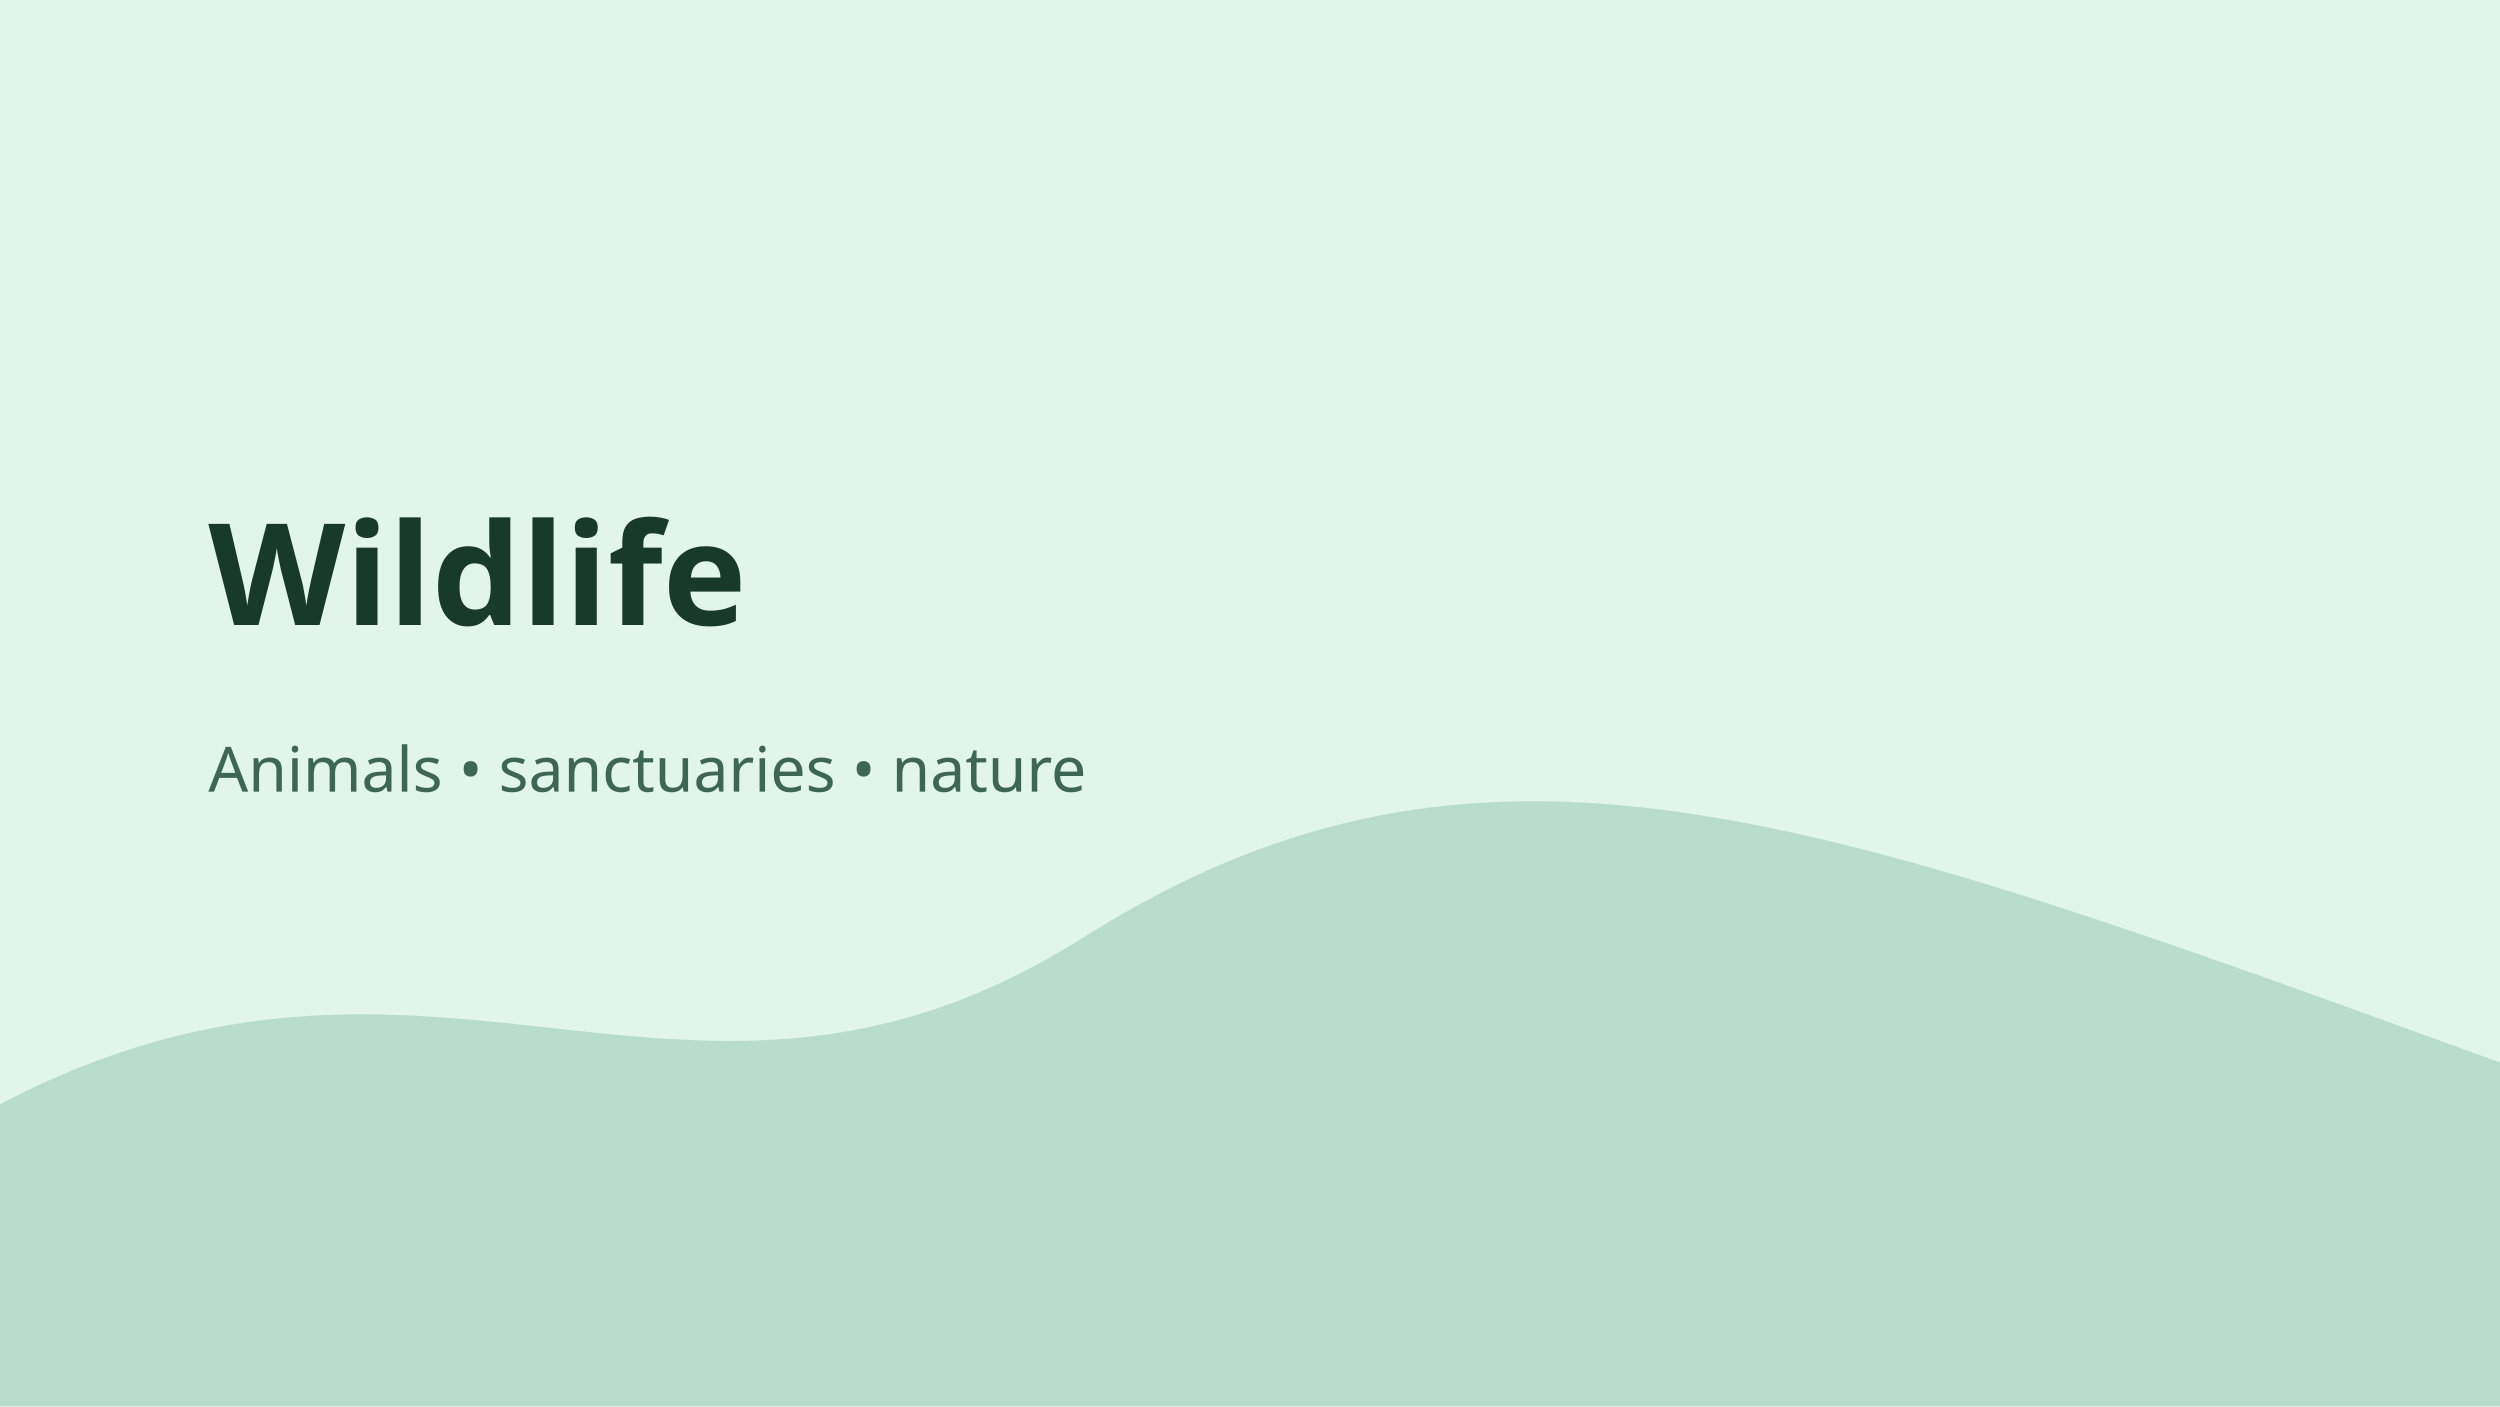
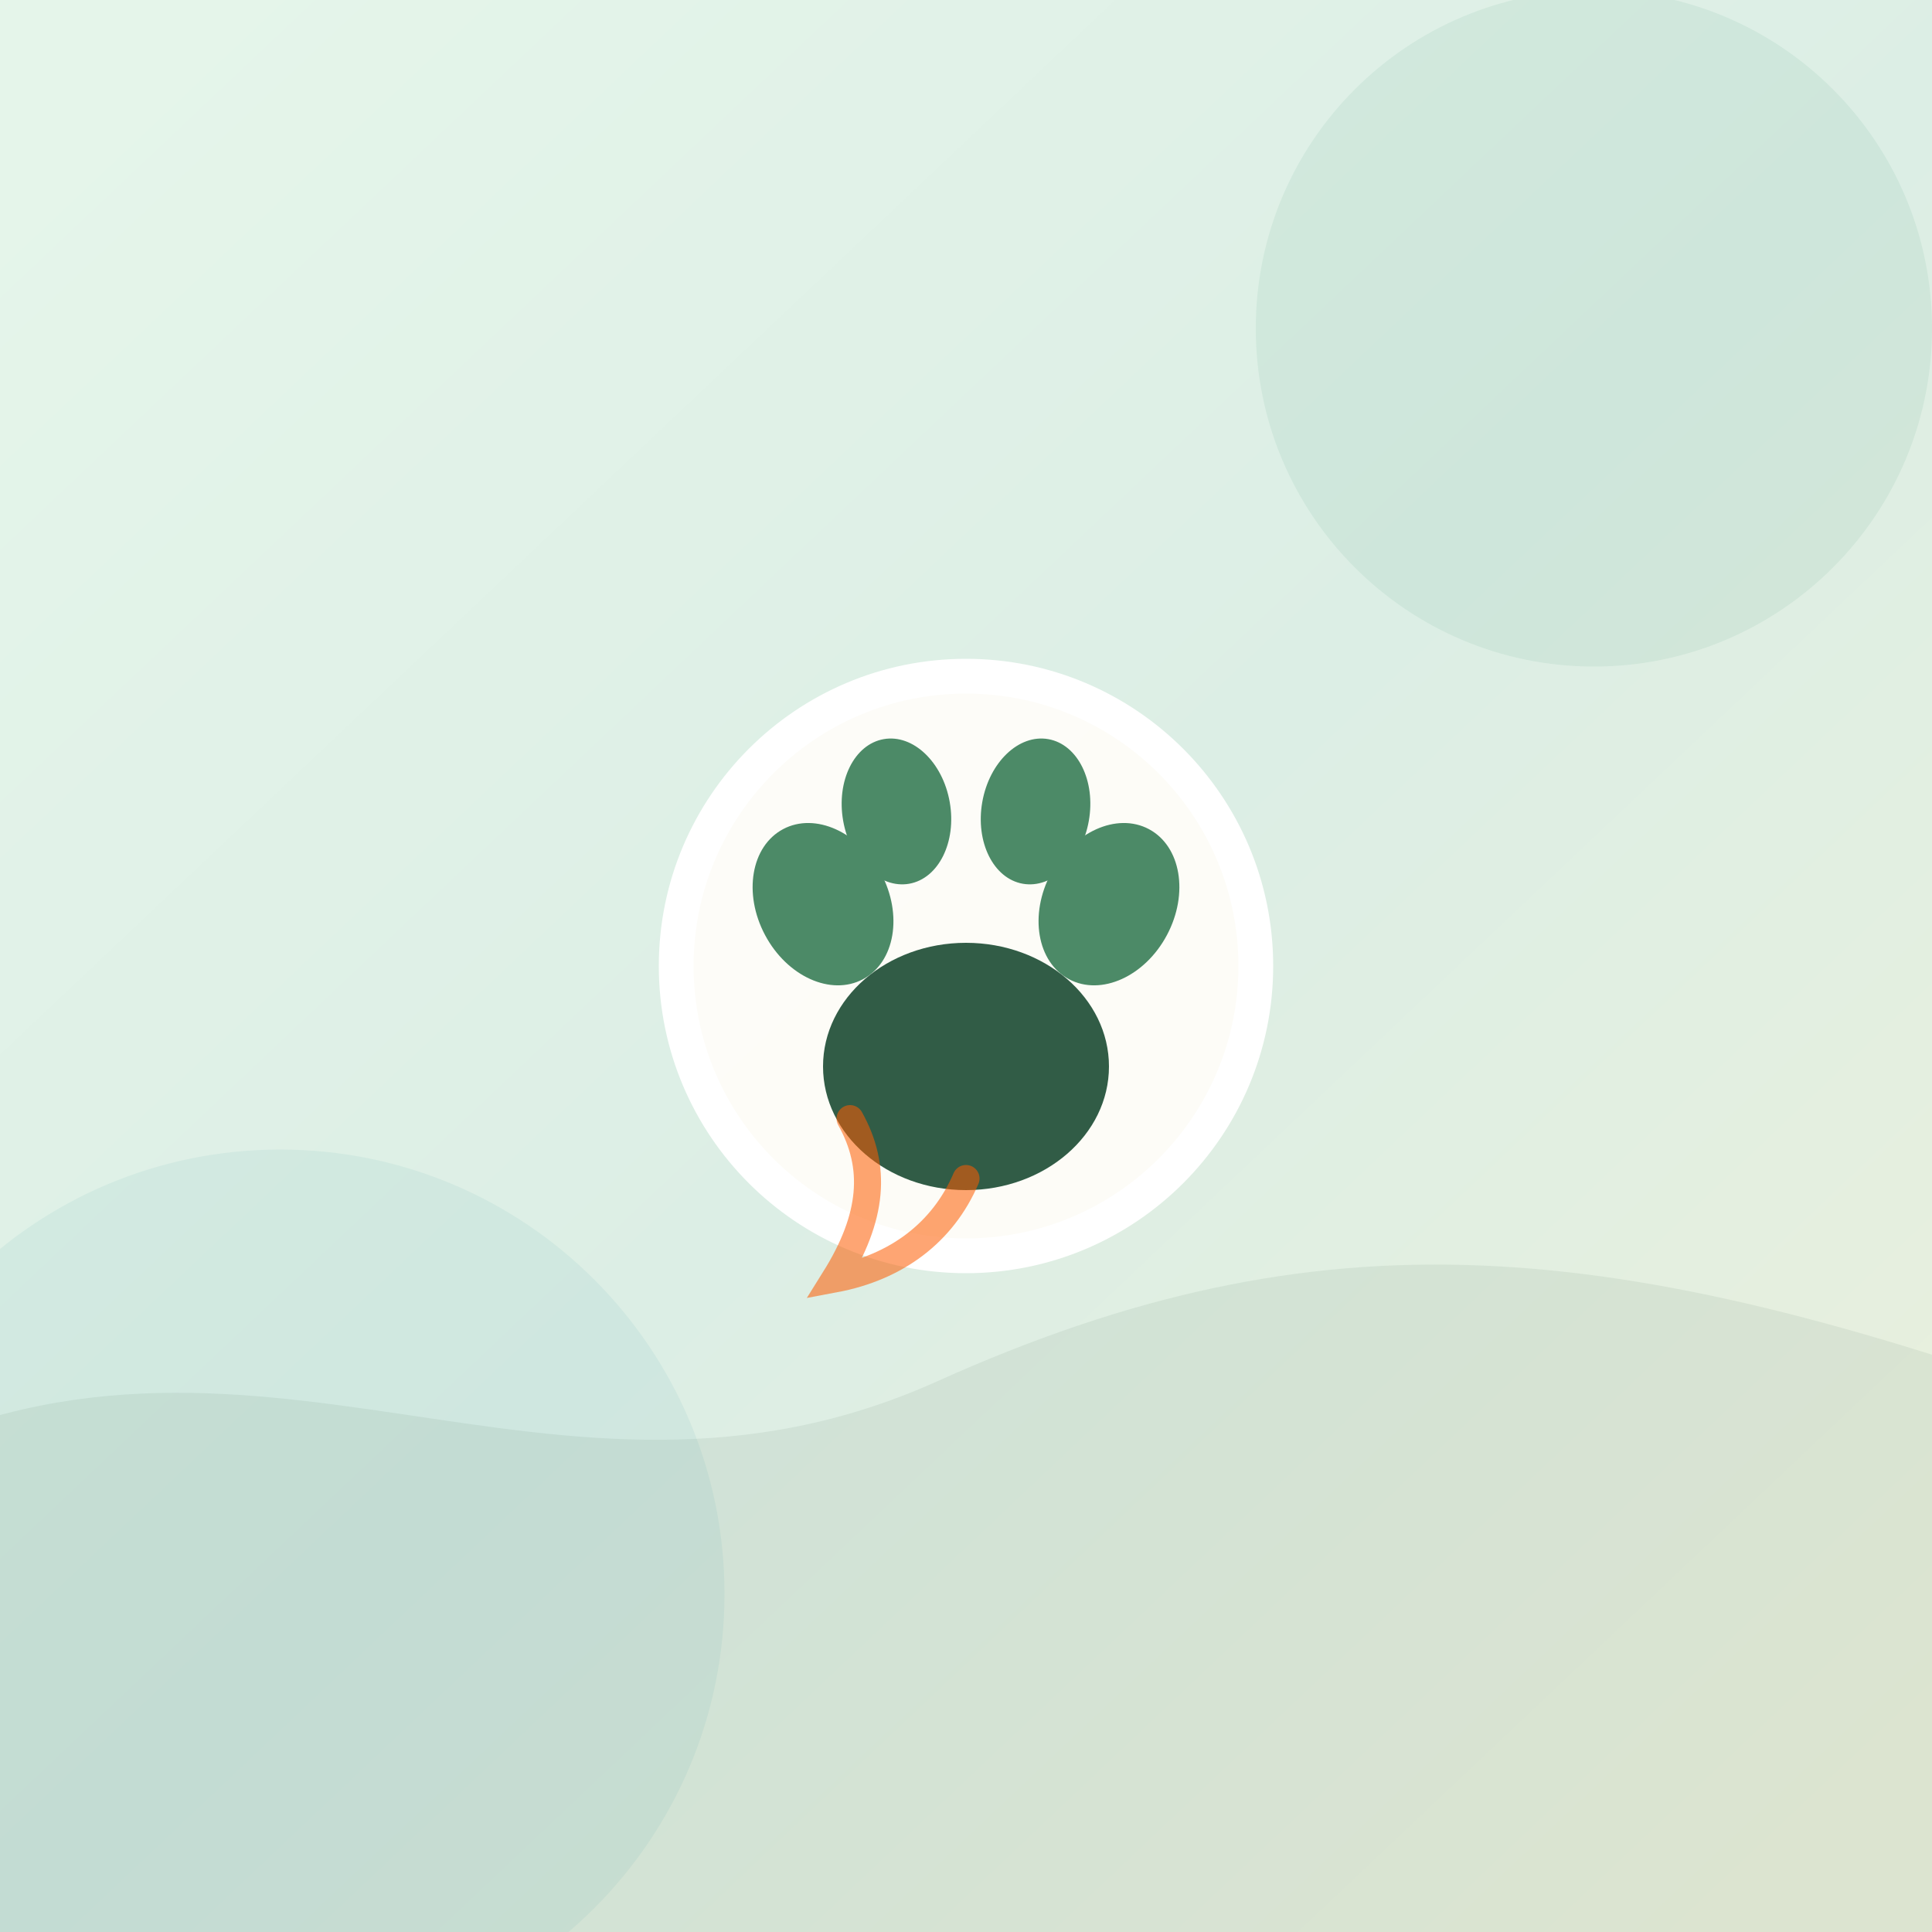
- <svg xmlns="http://www.w3.org/2000/svg" viewBox="0 0 1200 675">
-   <rect width="1200" height="675" fill="#e1f5ea" />
-   <path d="M0 530C210 420 330 570 520 450S870 390 1200 510V675H0Z" fill="#238a62" opacity=".22" />
-   <text x="100" y="300" font-family="system-ui,sans-serif" font-size="68" font-weight="800" fill="#173a2a">Wildlife</text>
-   <text x="100" y="380" font-family="system-ui,sans-serif" font-size="30" fill="#3e6654">Animals • sanctuaries • nature</text>
+ <svg xmlns="http://www.w3.org/2000/svg" viewBox="0 0 1000 1000" preserveAspectRatio="xMidYMid slice">
+   <defs>
+     <linearGradient id="bg" x1=".07" y1=".03" x2=".94" y2=".95">
+       <stop offset="0" stop-color="#e5f5ea" />
+       <stop offset=".52" stop-color="#dceee5" />
+       <stop offset="1" stop-color="#eaf0dc" />
+     </linearGradient>
+   </defs>
+   <rect width="1000" height="1000" fill="url(#bg)" />
+   <circle cx="825" cy="170" r="175" fill="#238a62" opacity=".08" />
+   <circle cx="145" cy="825" r="230" fill="#027B87" opacity=".06" />
+   <path d="M-70 760c200-105 355 45 555-45s350-75 600 15V1040H-70Z" fill="#315c46" opacity=".08" />
+   <circle cx="500" cy="500" r="150" fill="#fffdf8" fill-opacity=".94" stroke="#ffffff" stroke-width="18" />
+   <ellipse cx="500" cy="552" rx="74" ry="64" fill="#315c46" />
+   <ellipse cx="426" cy="468" rx="34" ry="44" transform="rotate(-28 426 468)" fill="#4c8a67" />
+   <ellipse cx="574" cy="468" rx="34" ry="44" transform="rotate(28 574 468)" fill="#4c8a67" />
+   <ellipse cx="464" cy="420" rx="28" ry="38" transform="rotate(-10 464 420)" fill="#4c8a67" />
+   <ellipse cx="536" cy="420" rx="28" ry="38" transform="rotate(10 536 420)" fill="#4c8a67" />
+   <path d="M500 610c-12 28-36 46-68 52 20-32 22-58 8-83" fill="none" stroke="#FD5B01" stroke-opacity=".55" stroke-width="14" stroke-linecap="round" />
</svg>
